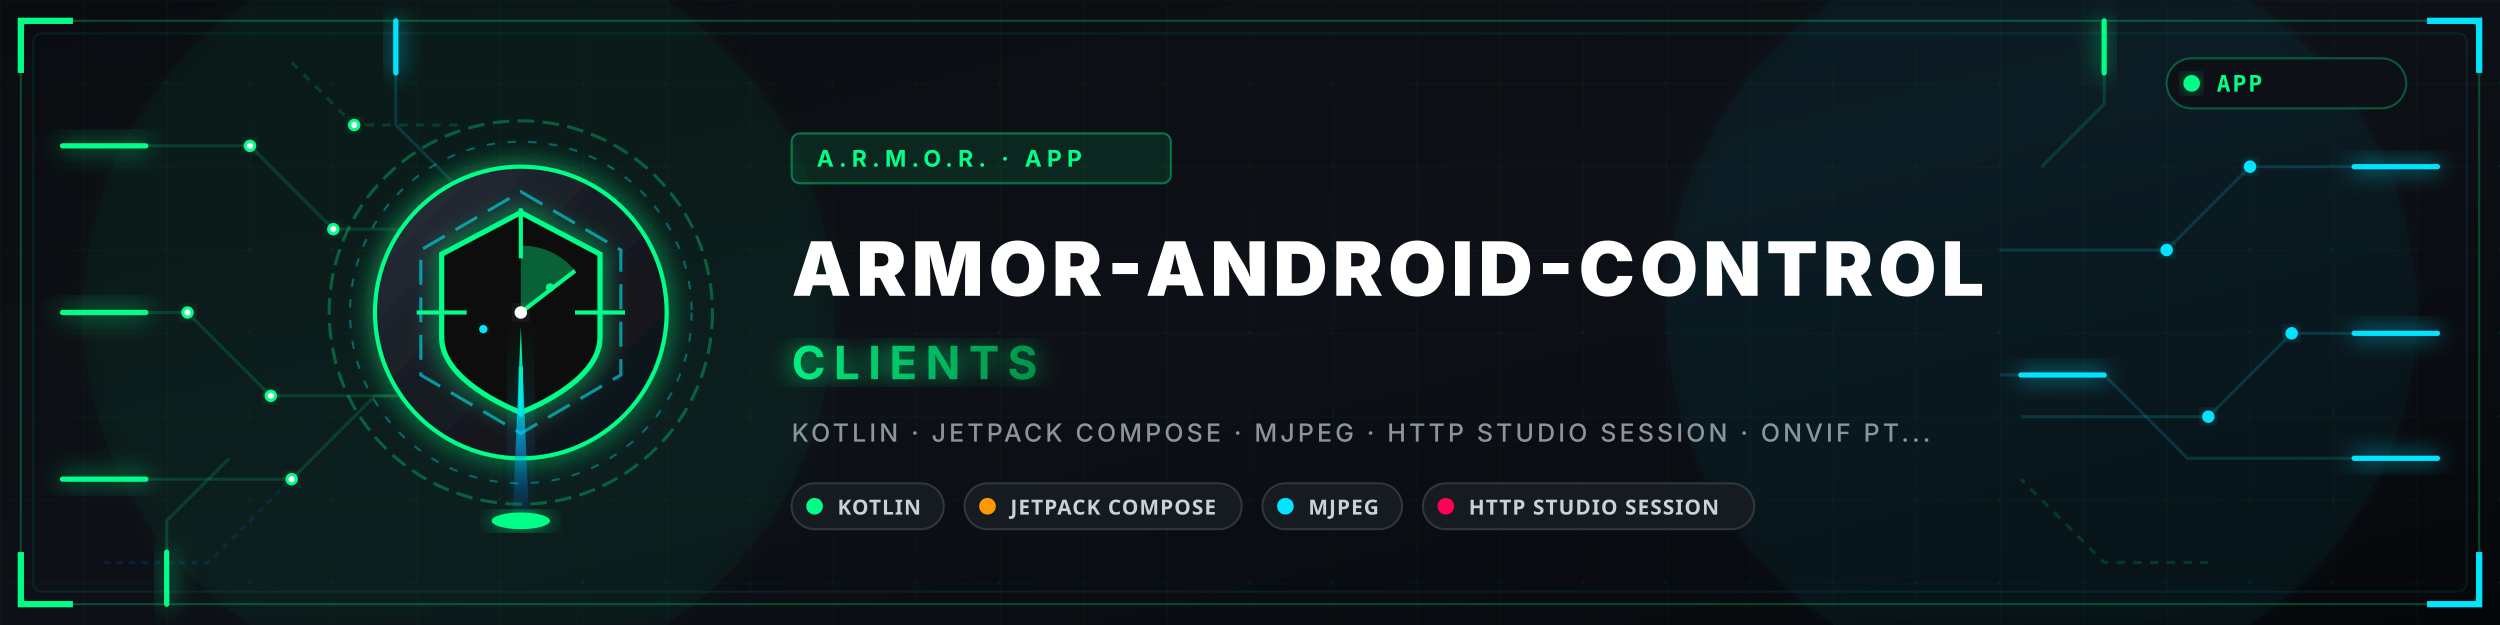
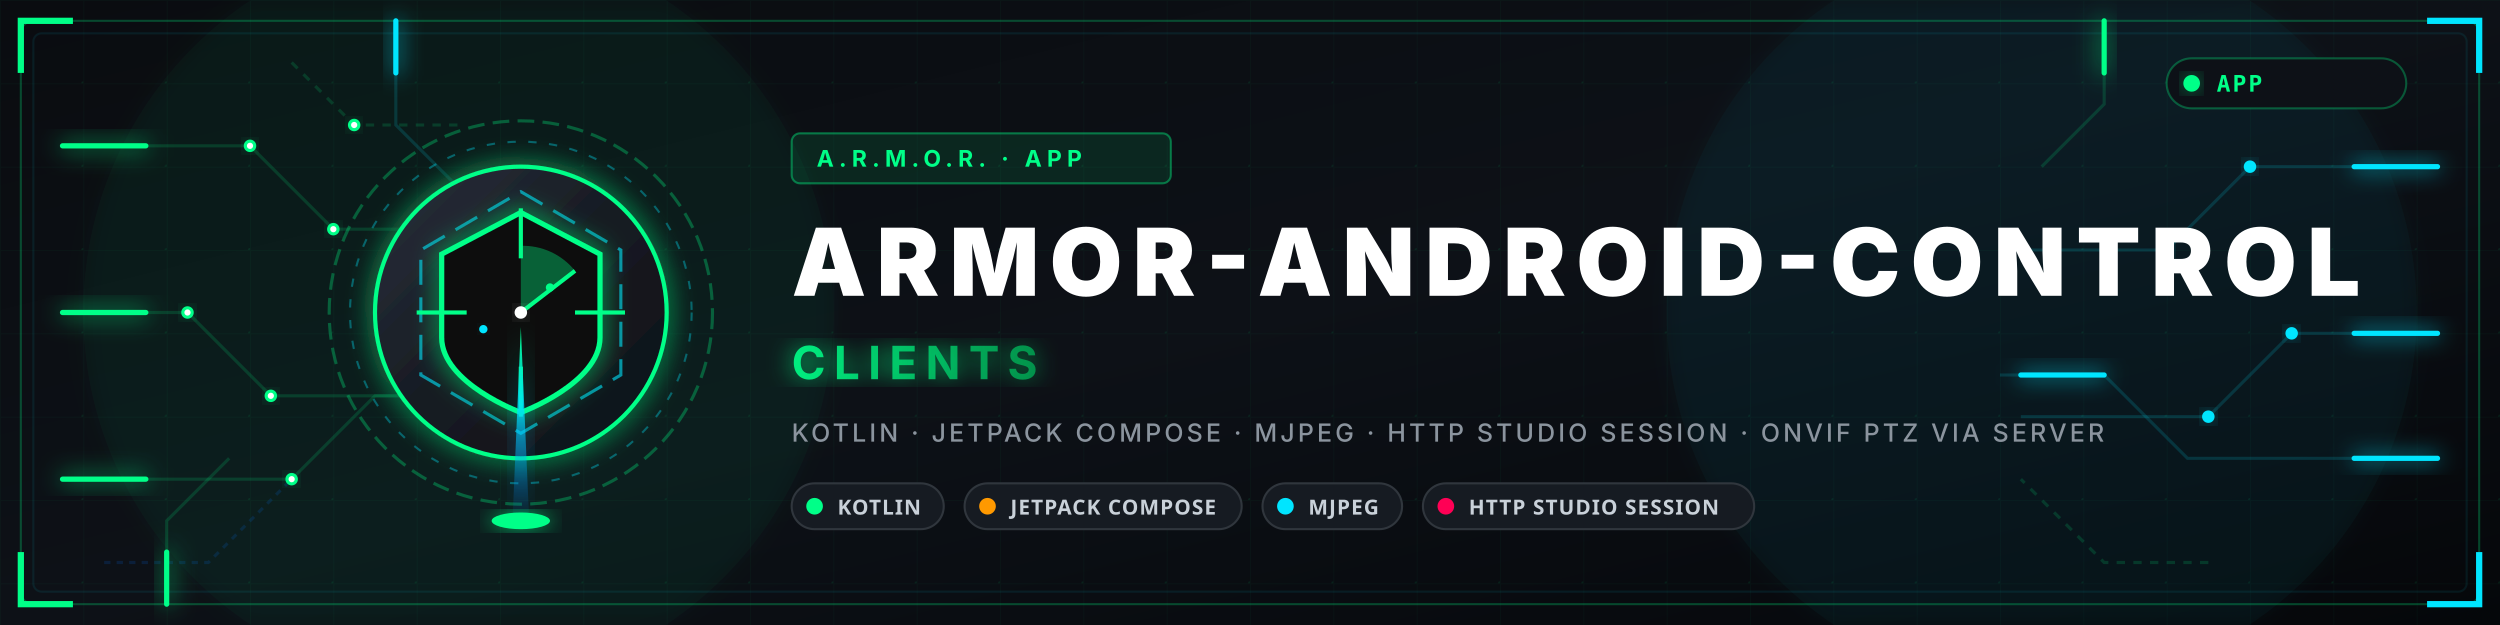
<svg xmlns="http://www.w3.org/2000/svg" viewBox="0 0 1200 300" width="100%" height="100%">
  <defs>
    <linearGradient id="bgGlow" x1="0%" y1="0%" x2="100%" y2="100%">
      <stop offset="0%" stop-color="#0A0C10" />
      <stop offset="50%" stop-color="#0D1117" />
      <stop offset="100%" stop-color="#05070A" />
    </linearGradient>
    <linearGradient id="cyanGlow" x1="0%" y1="0%" x2="100%" y2="0%">
      <stop offset="0%" stop-color="#00E5FF" stop-opacity="0.8" />
      <stop offset="100%" stop-color="#0088FF" stop-opacity="0.9" />
    </linearGradient>
    <linearGradient id="greenGlow" x1="0%" y1="0%" x2="100%" y2="0%">
      <stop offset="0%" stop-color="#00FF88" stop-opacity="0.9" />
      <stop offset="100%" stop-color="#00AA55" stop-opacity="0.8" />
    </linearGradient>
    <linearGradient id="laserBeam" x1="0%" y1="0%" x2="0%" y2="100%">
      <stop offset="0%" stop-color="#00FF88" stop-opacity="1" />
      <stop offset="40%" stop-color="#00E5FF" stop-opacity="0.8" />
      <stop offset="100%" stop-color="#0077FF" stop-opacity="0" />
    </linearGradient>
    <linearGradient id="metalGradient" x1="0%" y1="0%" x2="100%" y2="100%">
      <stop offset="0%" stop-color="#2A303C" />
      <stop offset="50%" stop-color="#161B22" />
      <stop offset="100%" stop-color="#0D1117" />
    </linearGradient>
    <filter id="glowCyan" x="-20%" y="-20%" width="140%" height="140%">
      <feGaussianBlur stdDeviation="5" result="blur" />
      <feMerge>
        <feMergeNode in="blur" />
        <feMergeNode in="SourceGraphic" />
      </feMerge>
    </filter>
    <filter id="glowGreen" x="-20%" y="-20%" width="140%" height="140%">
      <feGaussianBlur stdDeviation="6" result="blur" />
      <feMerge>
        <feMergeNode in="blur" />
        <feMergeNode in="SourceGraphic" />
      </feMerge>
    </filter>
    <filter id="glowBeam" x="-30%" y="-30%" width="160%" height="160%">
      <feGaussianBlur stdDeviation="8" result="blur" />
      <feMerge>
        <feMergeNode in="blur" />
        <feMergeNode in="SourceGraphic" />
      </feMerge>
    </filter>
    <pattern id="cyberGrid" width="40" height="40" patternUnits="userSpaceOnUse">
      <path d="M 40 0 L 0 0 0 40" fill="none" stroke="#00FF88" stroke-opacity="0.03" stroke-width="1" />
      <circle cx="40" cy="40" r="1" fill="#00FF88" fill-opacity="0.08" />
    </pattern>
    <g id="pcbNode">
      <circle cx="0" cy="0" r="3" fill="#00FF88" filter="url(#glowGreen)" />
      <circle cx="0" cy="0" r="1.5" fill="#FFFFFF" />
    </g>
  </defs>
  <rect width="1200" height="300" fill="url(#bgGlow)" />
  <rect width="1200" height="300" fill="url(#cyberGrid)" />
  <circle cx="220" cy="150" r="180" fill="#00FF88" fill-opacity="0.03" filter="url(#glowGreen)">
    <animate attributeName="fill-opacity" values="0.02;0.05;0.02" dur="6s" repeatCount="indefinite" />
  </circle>
  <circle cx="980" cy="150" r="180" fill="#00E5FF" fill-opacity="0.03" filter="url(#glowCyan)">
    <animate attributeName="fill-opacity" values="0.02;0.05;0.02" dur="6s" repeatCount="indefinite" />
  </circle>
  <rect x="10" y="10" width="1180" height="280" fill="none" stroke="#00FF88" stroke-opacity="0.25" stroke-width="1" rx="6" />
  <rect x="16" y="16" width="1168" height="268" fill="none" stroke="#00E5FF" stroke-opacity="0.08" stroke-width="1" rx="4" />
  <path d="M 10 35 L 10 10 L 35 10" fill="none" stroke="#00FF88" stroke-width="3">
    <animate attributeName="stroke-opacity" values="0.6;1;0.6" dur="3s" repeatCount="indefinite" />
  </path>
  <path d="M 1190 35 L 1190 10 L 1165 10" fill="none" stroke="#00E5FF" stroke-width="3">
    <animate attributeName="stroke-opacity" values="0.6;1;0.6" dur="3s" repeatCount="indefinite" />
  </path>
  <path d="M 10 265 L 10 290 L 35 290" fill="none" stroke="#00FF88" stroke-width="3">
    <animate attributeName="stroke-opacity" values="0.6;1;0.6" dur="3s" repeatCount="indefinite" />
  </path>
  <path d="M 1190 265 L 1190 290 L 1165 290" fill="none" stroke="#00E5FF" stroke-width="3">
    <animate attributeName="stroke-opacity" values="0.6;1;0.6" dur="3s" repeatCount="indefinite" />
  </path>
  <g stroke="#00FF88" stroke-opacity="0.15" stroke-width="1.5" fill="none">
    <path d="M 30 70 L 120 70 L 160 110 L 240 110" />
    <path d="M 30 150 L 90 150 L 130 190 L 220 190" />
    <path d="M 30 230 L 140 230 L 180 190 L 210 190" />
    <path d="M 80 290 L 80 250 L 110 220" />
    <path d="M 190 10 L 190 60 L 220 90" stroke="#00E5FF" stroke-opacity="0.15" />
    <path d="M 140 30 L 170 60 L 220 60" stroke-dasharray="4,4" />
    <path d="M 50 270 L 100 270 L 140 230" stroke="#0077FF" stroke-opacity="0.15" stroke-dasharray="3,3" />
  </g>
  <g fill="none" stroke-linecap="round" stroke-linejoin="round">
    <path d="M 30 70 L 120 70 L 160 110 L 240 110" stroke="#00FF88" stroke-width="2.5" stroke-dasharray="40, 240" filter="url(#glowGreen)">
      <animate attributeName="stroke-dashoffset" values="280;0" dur="3s" repeatCount="indefinite" />
    </path>
    <path d="M 30 150 L 90 150 L 130 190 L 220 190" stroke="#00FF88" stroke-width="2.5" stroke-dasharray="40, 220" filter="url(#glowGreen)">
      <animate attributeName="stroke-dashoffset" values="260;0" dur="3.5s" repeatCount="indefinite" />
    </path>
    <path d="M 30 230 L 140 230 L 180 190 L 210 190" stroke="#00FF88" stroke-width="2.5" stroke-dasharray="40, 230" filter="url(#glowGreen)">
      <animate attributeName="stroke-dashoffset" values="270;0" dur="3.2s" repeatCount="indefinite" />
    </path>
    <path d="M 80 290 L 80 250 L 110 220" stroke="#00FF88" stroke-width="2.5" stroke-dasharray="25, 100" filter="url(#glowGreen)">
      <animate attributeName="stroke-dashoffset" values="125;0" dur="2.5s" repeatCount="indefinite" />
    </path>
    <path d="M 190 10 L 190 60 L 220 90" stroke="#00E5FF" stroke-width="2.5" stroke-dasharray="25, 90" filter="url(#glowCyan)">
      <animate attributeName="stroke-dashoffset" values="115;0" dur="2.8s" repeatCount="indefinite" />
    </path>
  </g>
  <use href="#pcbNode" x="120" y="70" />
  <use href="#pcbNode" x="160" y="110" />
  <use href="#pcbNode" x="90" y="150" />
  <use href="#pcbNode" x="130" y="190" />
  <use href="#pcbNode" x="140" y="230" />
  <use href="#pcbNode" x="170" y="60" />
  <g stroke="#00E5FF" stroke-opacity="0.15" stroke-width="1.5" fill="none">
    <path d="M 1170 80 L 1080 80 L 1040 120 L 960 120" />
    <path d="M 1170 160 L 1100 160 L 1060 200 L 970 200" />
    <path d="M 1170 220 L 1050 220 L 1010 180 M 1010 180 L 960 180" />
    <path d="M 1010 10 L 1010 50 L 980 80" stroke="#00FF88" stroke-opacity="0.15" />
    <path d="M 1060 270 L 1010 270 L 970 230" stroke="#00FF88" stroke-opacity="0.15" stroke-dasharray="4,4" />
  </g>
  <g fill="none" stroke-linecap="round" stroke-linejoin="round">
    <path d="M 1170 80 L 1080 80 L 1040 120 L 960 120" stroke="#00E5FF" stroke-width="2.5" stroke-dasharray="40, 230" filter="url(#glowCyan)">
      <animate attributeName="stroke-dashoffset" values="0;270" dur="3.5s" repeatCount="indefinite" />
    </path>
    <path d="M 1170 160 L 1100 160 L 1060 200 L 970 200" stroke="#00E5FF" stroke-width="2.5" stroke-dasharray="40, 240" filter="url(#glowCyan)">
      <animate attributeName="stroke-dashoffset" values="0;280" dur="3.8s" repeatCount="indefinite" />
    </path>
    <path d="M 1170 220 L 1050 220 L 1010 180 M 1010 180 L 960 180" stroke="#00E5FF" stroke-width="2.5" stroke-dasharray="40, 250" filter="url(#glowCyan)">
      <animate attributeName="stroke-dashoffset" values="0;290" dur="4s" repeatCount="indefinite" />
    </path>
    <path d="M 1010 10 L 1010 50 L 980 80" stroke="#00FF88" stroke-width="2.5" stroke-dasharray="25, 95" filter="url(#glowGreen)">
      <animate attributeName="stroke-dashoffset" values="0;120" dur="2.6s" repeatCount="indefinite" />
    </path>
  </g>
  <circle cx="1080" cy="80" r="3" fill="#00E5FF" filter="url(#glowCyan)" />
  <circle cx="1040" cy="120" r="3" fill="#00E5FF" filter="url(#glowCyan)" />
  <circle cx="1100" cy="160" r="3" fill="#00E5FF" filter="url(#glowCyan)" />
  <circle cx="1060" cy="200" r="3" fill="#00E5FF" filter="url(#glowCyan)" />
  <g transform="translate(250, 150)">
    <g>
      <circle cx="0" cy="0" r="92" fill="none" stroke="#00FF88" stroke-opacity="0.3" stroke-width="1.5" stroke-dasharray="8,4" />
      <circle cx="0" cy="0" r="82" fill="none" stroke="#00E5FF" stroke-opacity="0.35" stroke-width="1" stroke-dasharray="4,6" />
      <animateTransform attributeName="transform" type="rotate" from="0 0 0" to="360 0 0" dur="25s" repeatCount="indefinite" />
    </g>
    <circle cx="0" cy="0" r="70" fill="url(#metalGradient)" stroke="#00FF88" stroke-width="2" filter="url(#glowGreen)" />
    <g>
      <polygon points="0,-58 48,-30 48,30 0,58 -48,30 -48,-30" fill="none" stroke="#00E5FF" stroke-width="1.5" stroke-dasharray="12,6" opacity="0.6" />
      <animateTransform attributeName="transform" type="rotate" from="360 0 0" to="0 0 0" dur="18s" repeatCount="indefinite" />
    </g>
    <path d="M 0 -48 L 38 -28 L 38 12 C 38 34 0 48 0 48 C 0 48 -38 34 -38 12 L -38 -28 Z" fill="#0A0C10" stroke="#00FF88" stroke-width="2.5" filter="url(#glowGreen)" />
    <g>
      <path d="M 0 0 L 26 -20 A 32 32 0 0 0 0 -32 Z" fill="#00FF88" fill-opacity="0.35" />
      <line x1="0" y1="0" x2="26" y2="-20" stroke="#00FF88" stroke-width="2" />
      <animateTransform attributeName="transform" type="rotate" from="0 0 0" to="360 0 0" dur="4s" repeatCount="indefinite" />
    </g>
    <circle cx="14" cy="-12" r="2" fill="#00FF88" filter="url(#glowGreen)">
      <animate attributeName="opacity" values="0.2;1;0.2" dur="2s" repeatCount="indefinite" />
    </circle>
    <circle cx="-18" cy="8" r="2" fill="#00E5FF" filter="url(#glowCyan)">
      <animate attributeName="opacity" values="1;0.2;1" dur="1.5s" repeatCount="indefinite" />
    </circle>
    <line x1="-50" y1="0" x2="-26" y2="0" stroke="#00FF88" stroke-width="2" />
    <line x1="26" y1="0" x2="50" y2="0" stroke="#00FF88" stroke-width="2" />
    <line x1="0" y1="-50" x2="0" y2="-26" stroke="#00FF88" stroke-width="2" />
    <line x1="0" y1="26" x2="0" y2="50" stroke="#00FF88" stroke-width="2" />
    <circle cx="0" cy="0" r="3" fill="#FFFFFF" filter="url(#glowGreen)">
      <animate attributeName="opacity" values="0.4;1;0.4" dur="1.2s" repeatCount="indefinite" />
    </circle>
  </g>
  <path d="M 250 157 L 246 250 L 254 250 Z" fill="url(#laserBeam)" filter="url(#glowBeam)">
    <animate attributeName="opacity" values="0.3;1;0.3" dur="1.2s" repeatCount="indefinite" />
  </path>
  <ellipse cx="250" cy="250" rx="14" ry="4" fill="#00FF88" filter="url(#glowGreen)">
    <animate attributeName="rx" values="10;18;10" dur="1.2s" repeatCount="indefinite" />
    <animate attributeName="opacity" values="0.4;1;0.4" dur="1.2s" repeatCount="indefinite" />
  </ellipse>
  <g transform="translate(380, 0)">
    <g transform="translate(0, 82)">
      <rect x="0" y="-18" width="182" height="24" rx="4" fill="#00FF88" fill-opacity="0.1" stroke="#00FF88" stroke-opacity="0.4" stroke-width="1">
        <animate attributeName="stroke-opacity" values="0.3;0.8;0.3" dur="4s" repeatCount="indefinite" />
      </rect>
      <text x="12" y="-2" font-family="'Inter', 'Segoe UI', 'Roboto', sans-serif" font-weight="700" font-size="11" fill="#00FF88" letter-spacing="2.5">A.R.M.O.R. · APP</text>
    </g>
-     <text x="0" y="142" font-family="'Inter', 'Segoe UI', 'Roboto', sans-serif" font-weight="900" font-size="36" fill="#FFFFFF" letter-spacing="2.5">ARMOR-ANDROID-CONTROL</text>
+     <text x="0" y="142" font-family="'Inter', 'Segoe UI', 'Roboto', sans-serif" font-weight="900" font-size="45" fill="#FFFFFF" letter-spacing="5">ARMOR-ANDROID-CONTROL</text>
    <text x="0" y="182" font-family="'Inter', 'Segoe UI', 'Roboto', sans-serif" font-weight="700" font-size="22" fill="url(#greenGlow)" letter-spacing="4" filter="url(#glowGreen)">CLIENTS</text>
-     <text x="0" y="212" font-family="'Inter', 'Segoe UI', 'Roboto', sans-serif" font-weight="500" font-size="12" fill="#8B949E" letter-spacing="1.5">KOTLIN · JETPACK COMPOSE · MJPEG · HTTP STUDIO SESSION · ONVIF PT...</text>
+     <text x="0" y="212" font-family="'Inter', 'Segoe UI', 'Roboto', sans-serif" font-weight="500" font-size="12" fill="#8B949E" letter-spacing="1.5">KOTLIN · JETPACK COMPOSE · MJPEG · HTTP STUDIO SESSION · ONVIF PTZ VIA SERVER</text>
    <g transform="translate(0, 232)">
      <rect x="0" y="0" width="73" height="22" rx="11" fill="#161B22" stroke="#30363D" stroke-width="1" />
      <circle cx="11" cy="11" r="4" fill="#00FF88">
        <animate attributeName="opacity" values="0.5;1;0.5" dur="2.0s" repeatCount="indefinite" />
      </circle>
      <text x="22" y="15" font-family="sans-serif" font-weight="600" font-size="10" fill="#C9D1D9" letter-spacing="0.5">KOTLIN</text>
      <rect x="83" y="0" width="133" height="22" rx="11" fill="#161B22" stroke="#30363D" stroke-width="1" />
      <circle cx="94" cy="11" r="4" fill="#FF9900">
        <animate attributeName="opacity" values="0.5;1;0.5" dur="2.2s" repeatCount="indefinite" />
      </circle>
      <text x="105" y="15" font-family="sans-serif" font-weight="600" font-size="10" fill="#C9D1D9" letter-spacing="0.5">JETPACK COMPOSE</text>
      <rect x="226" y="0" width="67" height="22" rx="11" fill="#161B22" stroke="#30363D" stroke-width="1" />
      <circle cx="237" cy="11" r="4" fill="#00E5FF">
        <animate attributeName="opacity" values="0.5;1;0.5" dur="2.4s" repeatCount="indefinite" />
      </circle>
      <text x="248" y="15" font-family="sans-serif" font-weight="600" font-size="10" fill="#C9D1D9" letter-spacing="0.5">MJPEG</text>
      <rect x="303" y="0" width="159" height="22" rx="11" fill="#161B22" stroke="#30363D" stroke-width="1" />
      <circle cx="314" cy="11" r="4" fill="#FF0055">
        <animate attributeName="opacity" values="0.5;1;0.5" dur="2.6s" repeatCount="indefinite" />
      </circle>
      <text x="325" y="15" font-family="sans-serif" font-weight="600" font-size="10" fill="#C9D1D9" letter-spacing="0.5">HTTP STUDIO SESSION</text>
    </g>
  </g>
  <g transform="translate(1050, 42)">
    <rect x="-10" y="-14" width="115" height="24" rx="12" fill="#0D1117" stroke="#00FF88" stroke-opacity="0.3" stroke-width="1" />
    <circle cx="2" cy="-2" r="4" fill="#00FF88" filter="url(#glowGreen)">
      <animate attributeName="opacity" values="0.3;1;0.3" dur="1.5s" repeatCount="indefinite" />
    </circle>
    <text x="14" y="2" font-family="monospace" font-weight="700" font-size="11" fill="#00FF88" letter-spacing="1">APP</text>
  </g>
</svg>
